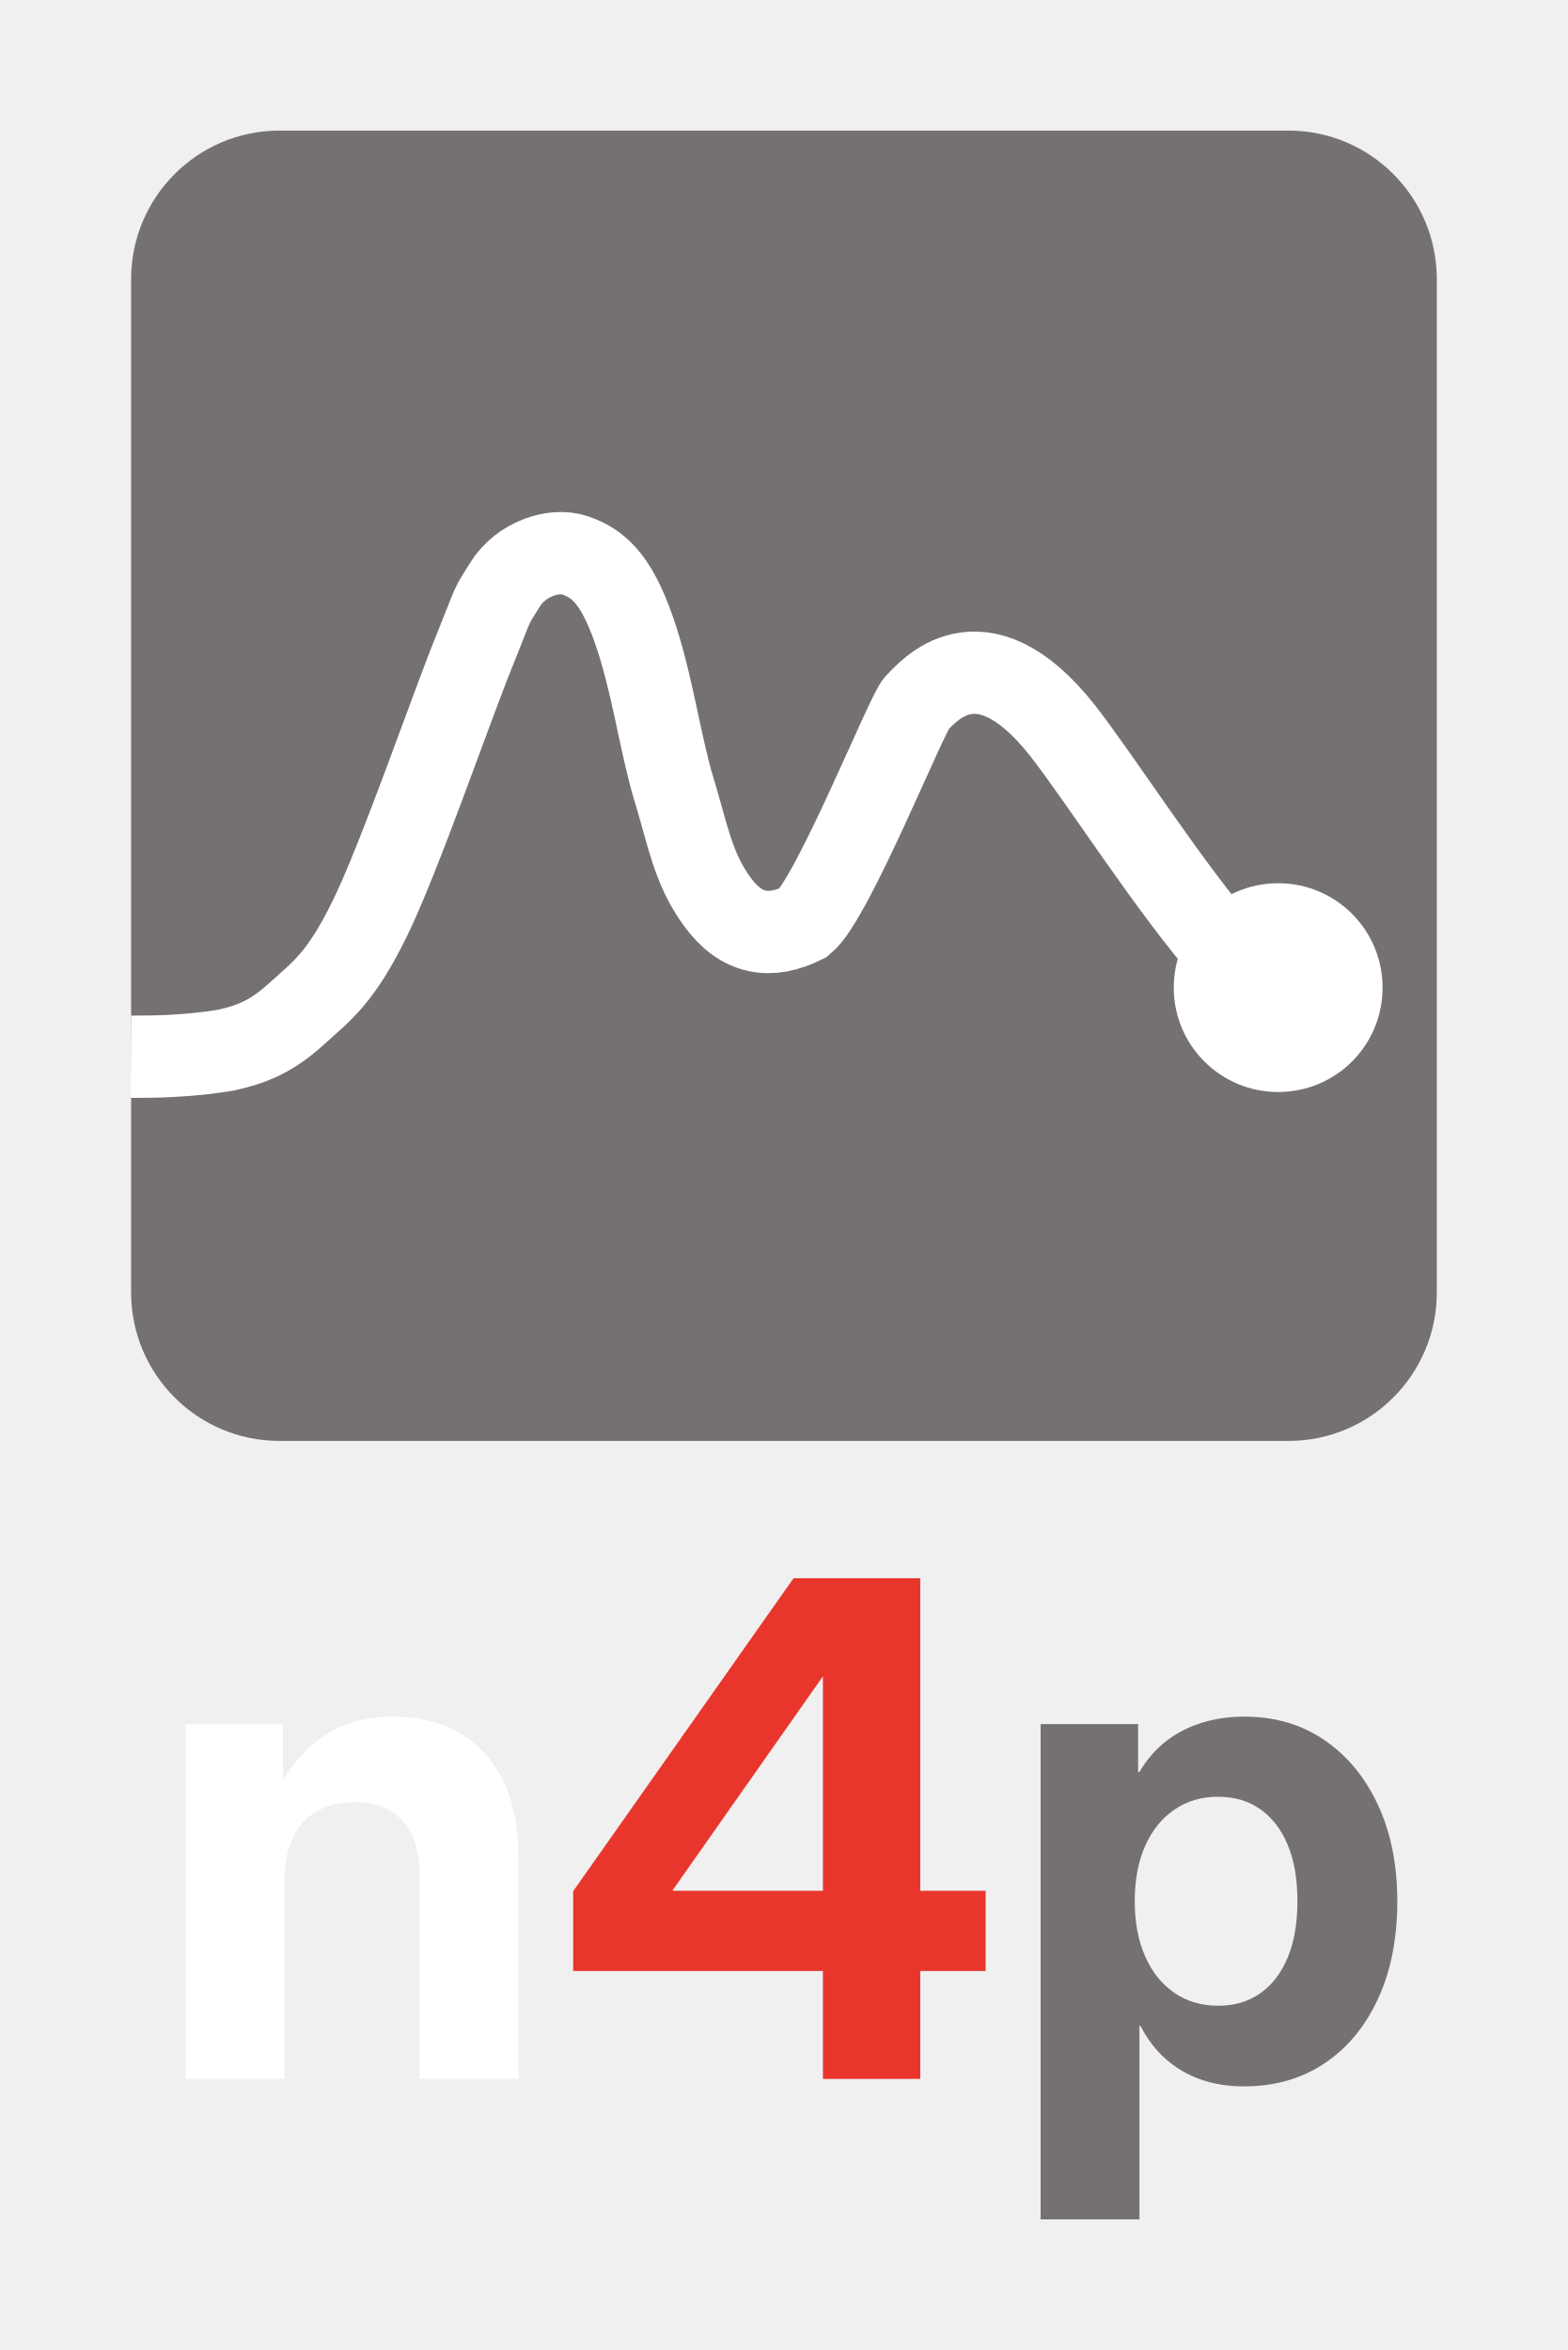
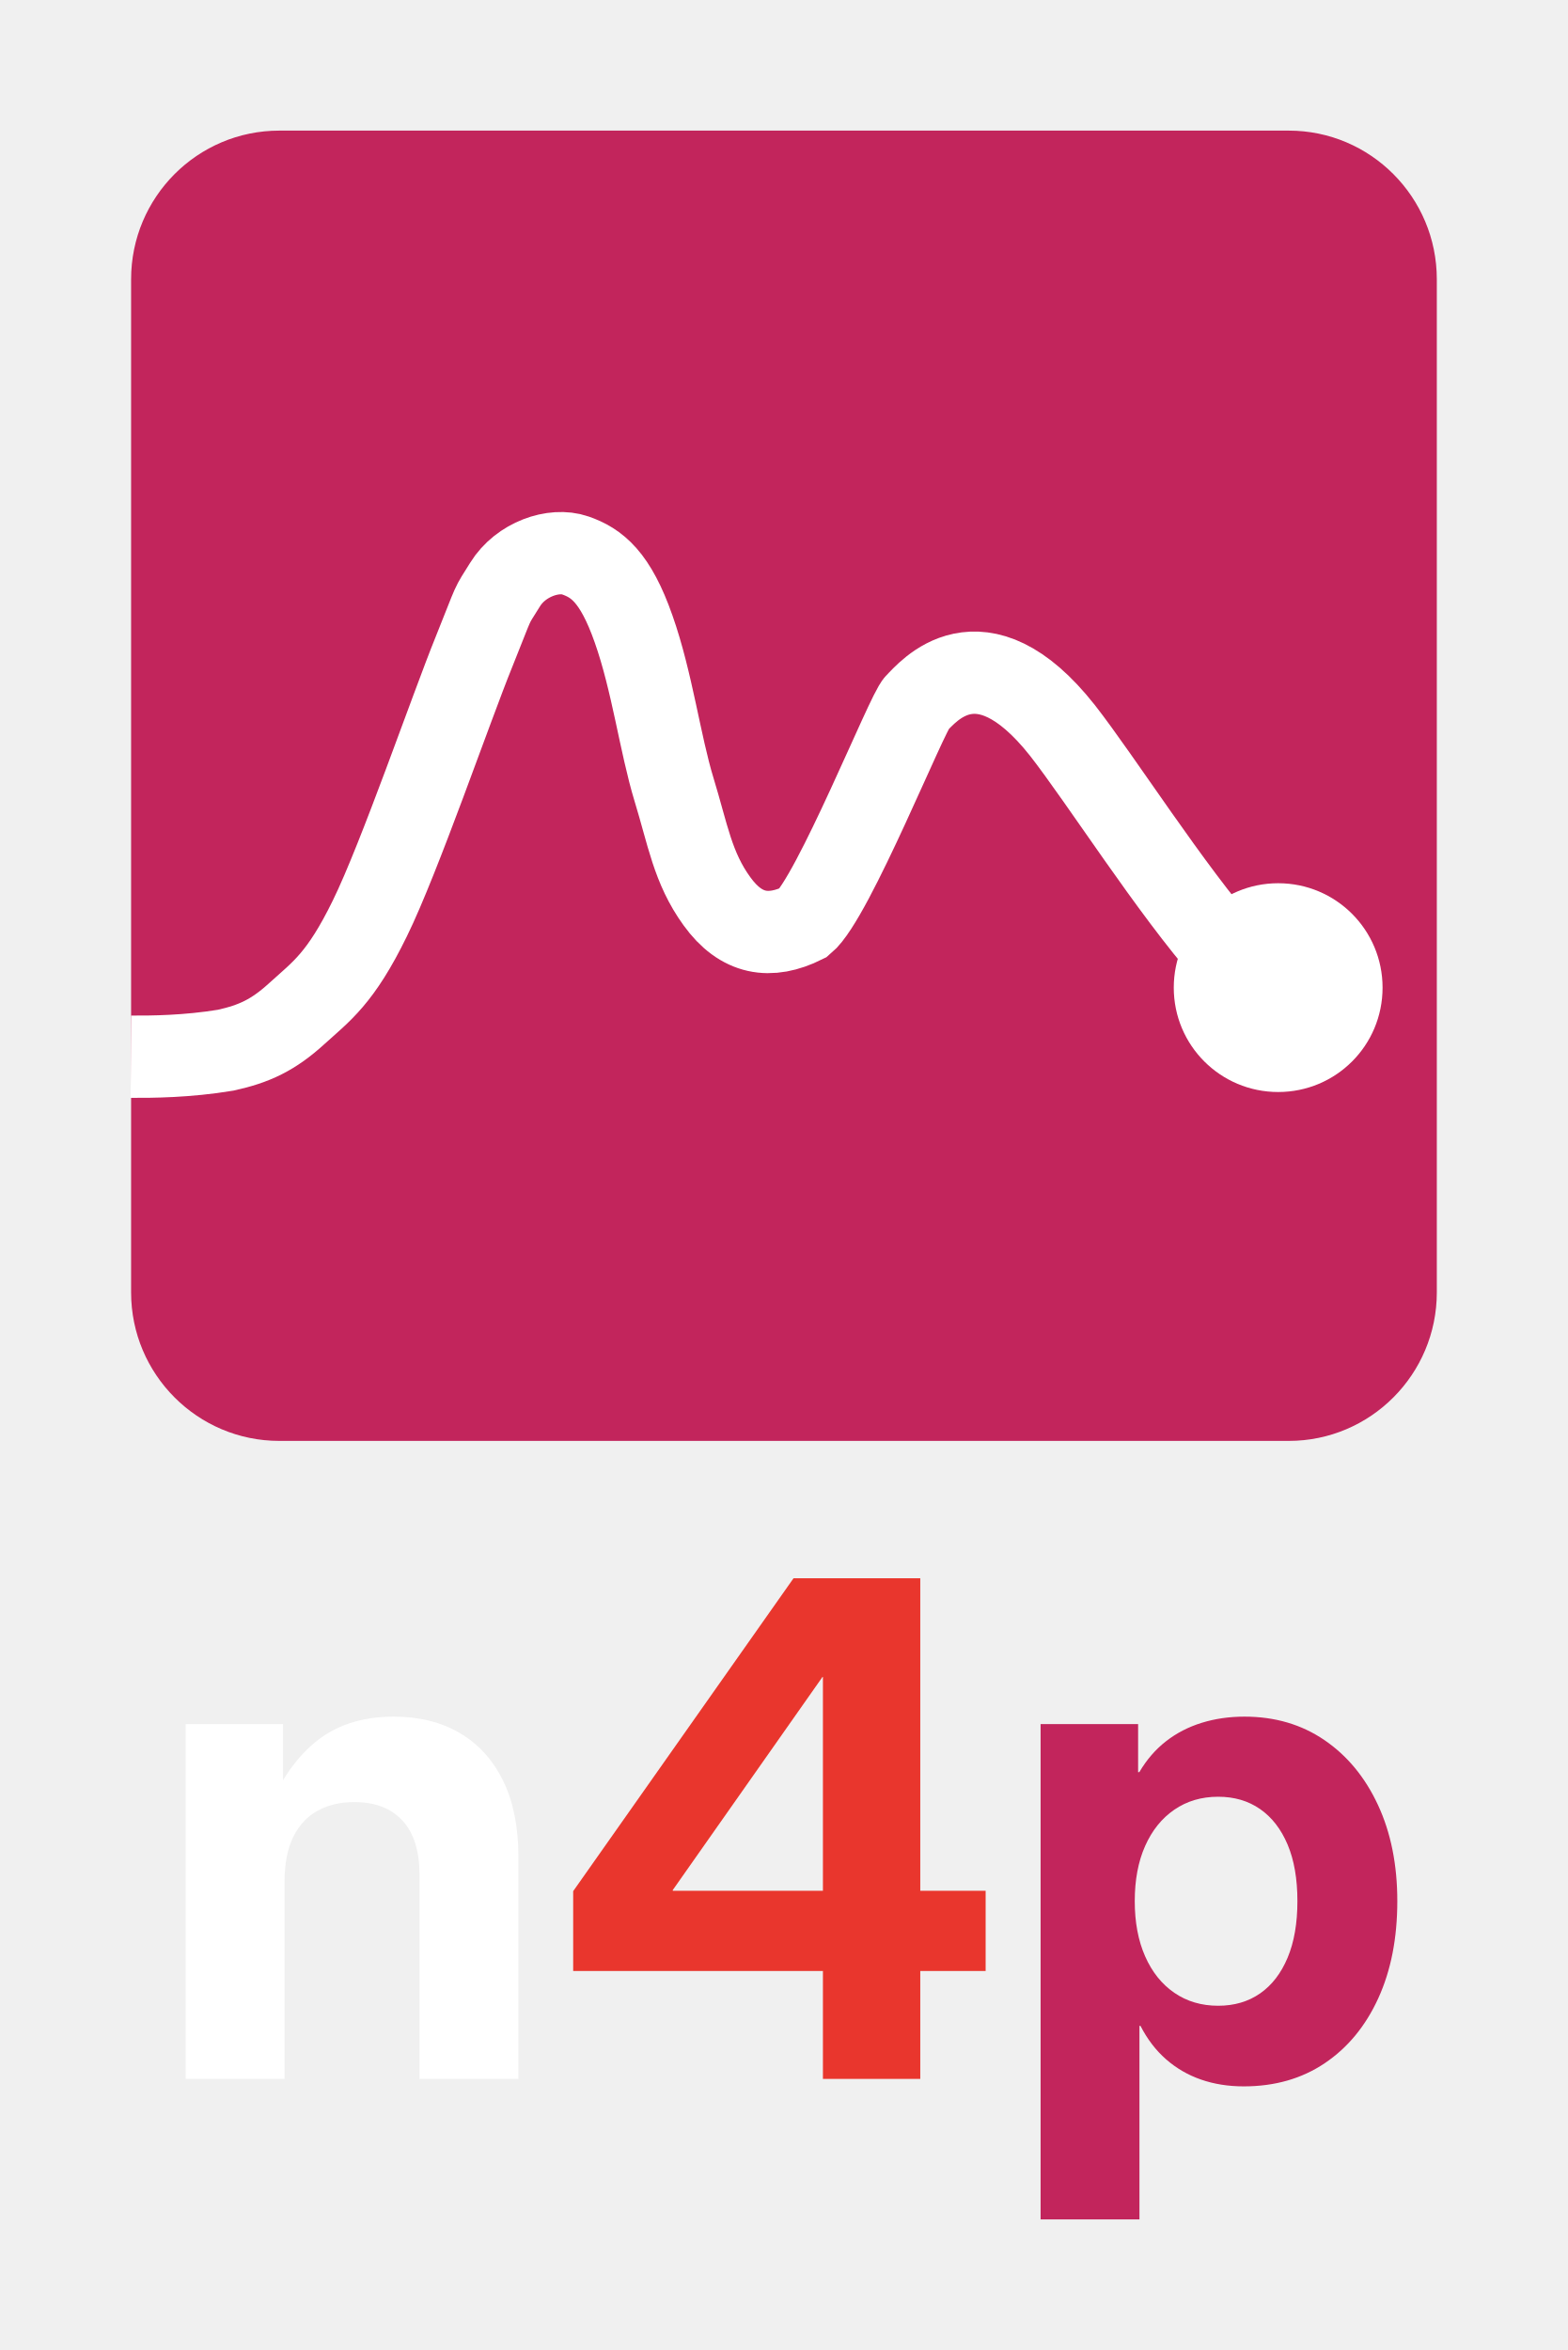
<svg xmlns="http://www.w3.org/2000/svg" width="288.00" height="431.81" viewBox="0 0 288 431.809">
  <defs>
    <defs id="defs1">
      <clipPath clipPathUnits="userSpaceOnUse" id="nirs4all_papers_clip">
        <path d="M 75.196,-0.48 H 381.42 V 303.184 H 75.196 Z" id="path1" />
      </clipPath>
    </defs>
  </defs>
  <g transform="translate(24.0,24.0) scale(0.7810409) translate(0,0)">
    <g id="g8" transform="translate(-0.251271,1.105743)">
      <g id="g9">
-         <path style="fill:#767171;fill-opacity:1;fill-rule:evenodd;stroke:none" d="M 1.532,35.751 C 1.532,16.792 16.891,1.432 35.85,1.432 H 269.478 c 18.919,0 34.278,15.359 34.278,34.318 V 269.538 c 0,18.919 -15.359,34.278 -34.278,34.278 H 35.85 c -18.959,0 -34.318,-15.359 -34.318,-34.278 z" id="path2" transform="matrix(1.016366,0,0,1.019436,-1.193727,-2.565972)" />
+         <path style="fill:#C2255C;fill-opacity:1;fill-rule:evenodd;stroke:none" d="M 1.532,35.751 C 1.532,16.792 16.891,1.432 35.85,1.432 H 269.478 c 18.919,0 34.278,15.359 34.278,34.318 V 269.538 c 0,18.919 -15.359,34.278 -34.278,34.278 H 35.85 c -18.959,0 -34.318,-15.359 -34.318,-34.278 z" id="path2" transform="matrix(1.016366,0,0,1.019436,-1.193727,-2.565972)" />
        <path style="fill:none;stroke:#ffffff;stroke-width:19.359px;stroke-linecap:butt;stroke-linejoin:miter;stroke-miterlimit:8;stroke-dasharray:none;stroke-opacity:1" clip-path="url(#nirs4all_papers_clip)" d="m 78.351,215.764 c 4.918,0.027 13.252,-0.031 22.324,-1.535 6.68,-1.48 11.159,-3.52 16.799,-8.68 5.68,-5.16 10.199,-8.16 17.119,-22.359 6.96,-14.159 19.159,-49.597 24.479,-62.677 5.28,-13.119 3.64,-9.919 7.32,-15.839 3.68,-5.96 11.479,-8.6 16.519,-6.84 5.04,1.76 9.4,5 13.719,17.319 4.36,12.359 6.24,27.039 9.479,37.678 3.28,10.679 4.4,18.479 10.119,26.359 5.68,7.88 12.481,8.963 20.439,5 6.876,-5.694 24.359,-49.637 26.599,-51.677 2.24,-2.04 14.719,-18.239 34.238,6.48 8.92,11.399 25.559,37.558 38.798,52.557" id="path3" transform="translate(-78.04647,1.00513)" />
        <path style="fill:#ffffff;fill-opacity:1;fill-rule:evenodd;stroke:none" d="m 245.652,200.515 c 0,-13.559 10.999,-24.559 24.559,-24.559 13.599,0 24.559,10.999 24.559,24.559 0,13.599 -10.959,24.559 -24.559,24.559 -13.559,0 -24.559,-10.959 -24.559,-24.559 z" id="path4" />
      </g>
    </g>
  </g>
  <path fill="#FFFFFF" d="M52.284 345.775V382.0H34.119V316.797H52.003V333.771H48.906Q52.017 325.108 57.745 320.269Q63.473 315.429 72.358 315.429Q79.332 315.429 84.465 318.434Q89.599 321.438 92.424 327.18Q95.248 332.923 95.248 341.162V382.0H77.083V344.503Q77.083 337.945 73.956 334.537Q70.828 331.129 65.081 331.129Q61.327 331.129 58.437 332.677Q55.548 334.224 53.916 337.463Q52.284 340.702 52.284 345.775Z" />
  <path fill="#E9362D" d="M105.316 362.172V347.5L145.806 290.0H157.699V308.14H151.122L123.613 347.295V347.425H181.102V362.172ZM151.203 382.0V357.722V351.133V290.0H169.092V382.0Z" />
-   <path fill="#767171" d="M191.198 407.809V316.797H209.116V325.629H209.339Q211.339 322.22 214.233 319.962Q217.127 317.704 220.795 316.566Q224.463 315.429 228.662 315.429Q237.016 315.429 243.326 319.723Q249.636 324.017 253.188 331.659Q256.741 339.301 256.741 349.332Q256.741 359.535 253.238 367.194Q249.736 374.852 243.409 379.11Q237.083 383.368 228.529 383.368Q224.263 383.368 220.664 382.114Q217.064 380.86 214.248 378.39Q211.433 375.921 209.553 372.254H209.363V407.809ZM223.823 368.553Q228.27 368.553 231.525 366.292Q234.78 364.03 236.583 359.73Q238.386 355.43 238.386 349.332Q238.386 343.206 236.583 338.939Q234.78 334.672 231.525 332.411Q228.27 330.149 223.823 330.149Q219.239 330.149 215.776 332.524Q212.314 334.9 210.406 339.195Q208.499 343.49 208.499 349.332Q208.499 355.146 210.406 359.474Q212.314 363.803 215.776 366.178Q219.239 368.553 223.823 368.553Z" />
+   <path fill="#C2255C" d="M191.198 407.809V316.797H209.116V325.629H209.339Q211.339 322.22 214.233 319.962Q217.127 317.704 220.795 316.566Q224.463 315.429 228.662 315.429Q237.016 315.429 243.326 319.723Q249.636 324.017 253.188 331.659Q256.741 339.301 256.741 349.332Q256.741 359.535 253.238 367.194Q249.736 374.852 243.409 379.11Q237.083 383.368 228.529 383.368Q224.263 383.368 220.664 382.114Q217.064 380.86 214.248 378.39Q211.433 375.921 209.553 372.254H209.363V407.809ZM223.823 368.553Q228.27 368.553 231.525 366.292Q234.78 364.03 236.583 359.73Q238.386 355.43 238.386 349.332Q238.386 343.206 236.583 338.939Q234.78 334.672 231.525 332.411Q228.27 330.149 223.823 330.149Q219.239 330.149 215.776 332.524Q212.314 334.9 210.406 339.195Q208.499 343.49 208.499 349.332Q208.499 355.146 210.406 359.474Q212.314 363.803 215.776 366.178Q219.239 368.553 223.823 368.553Z" />
</svg>
